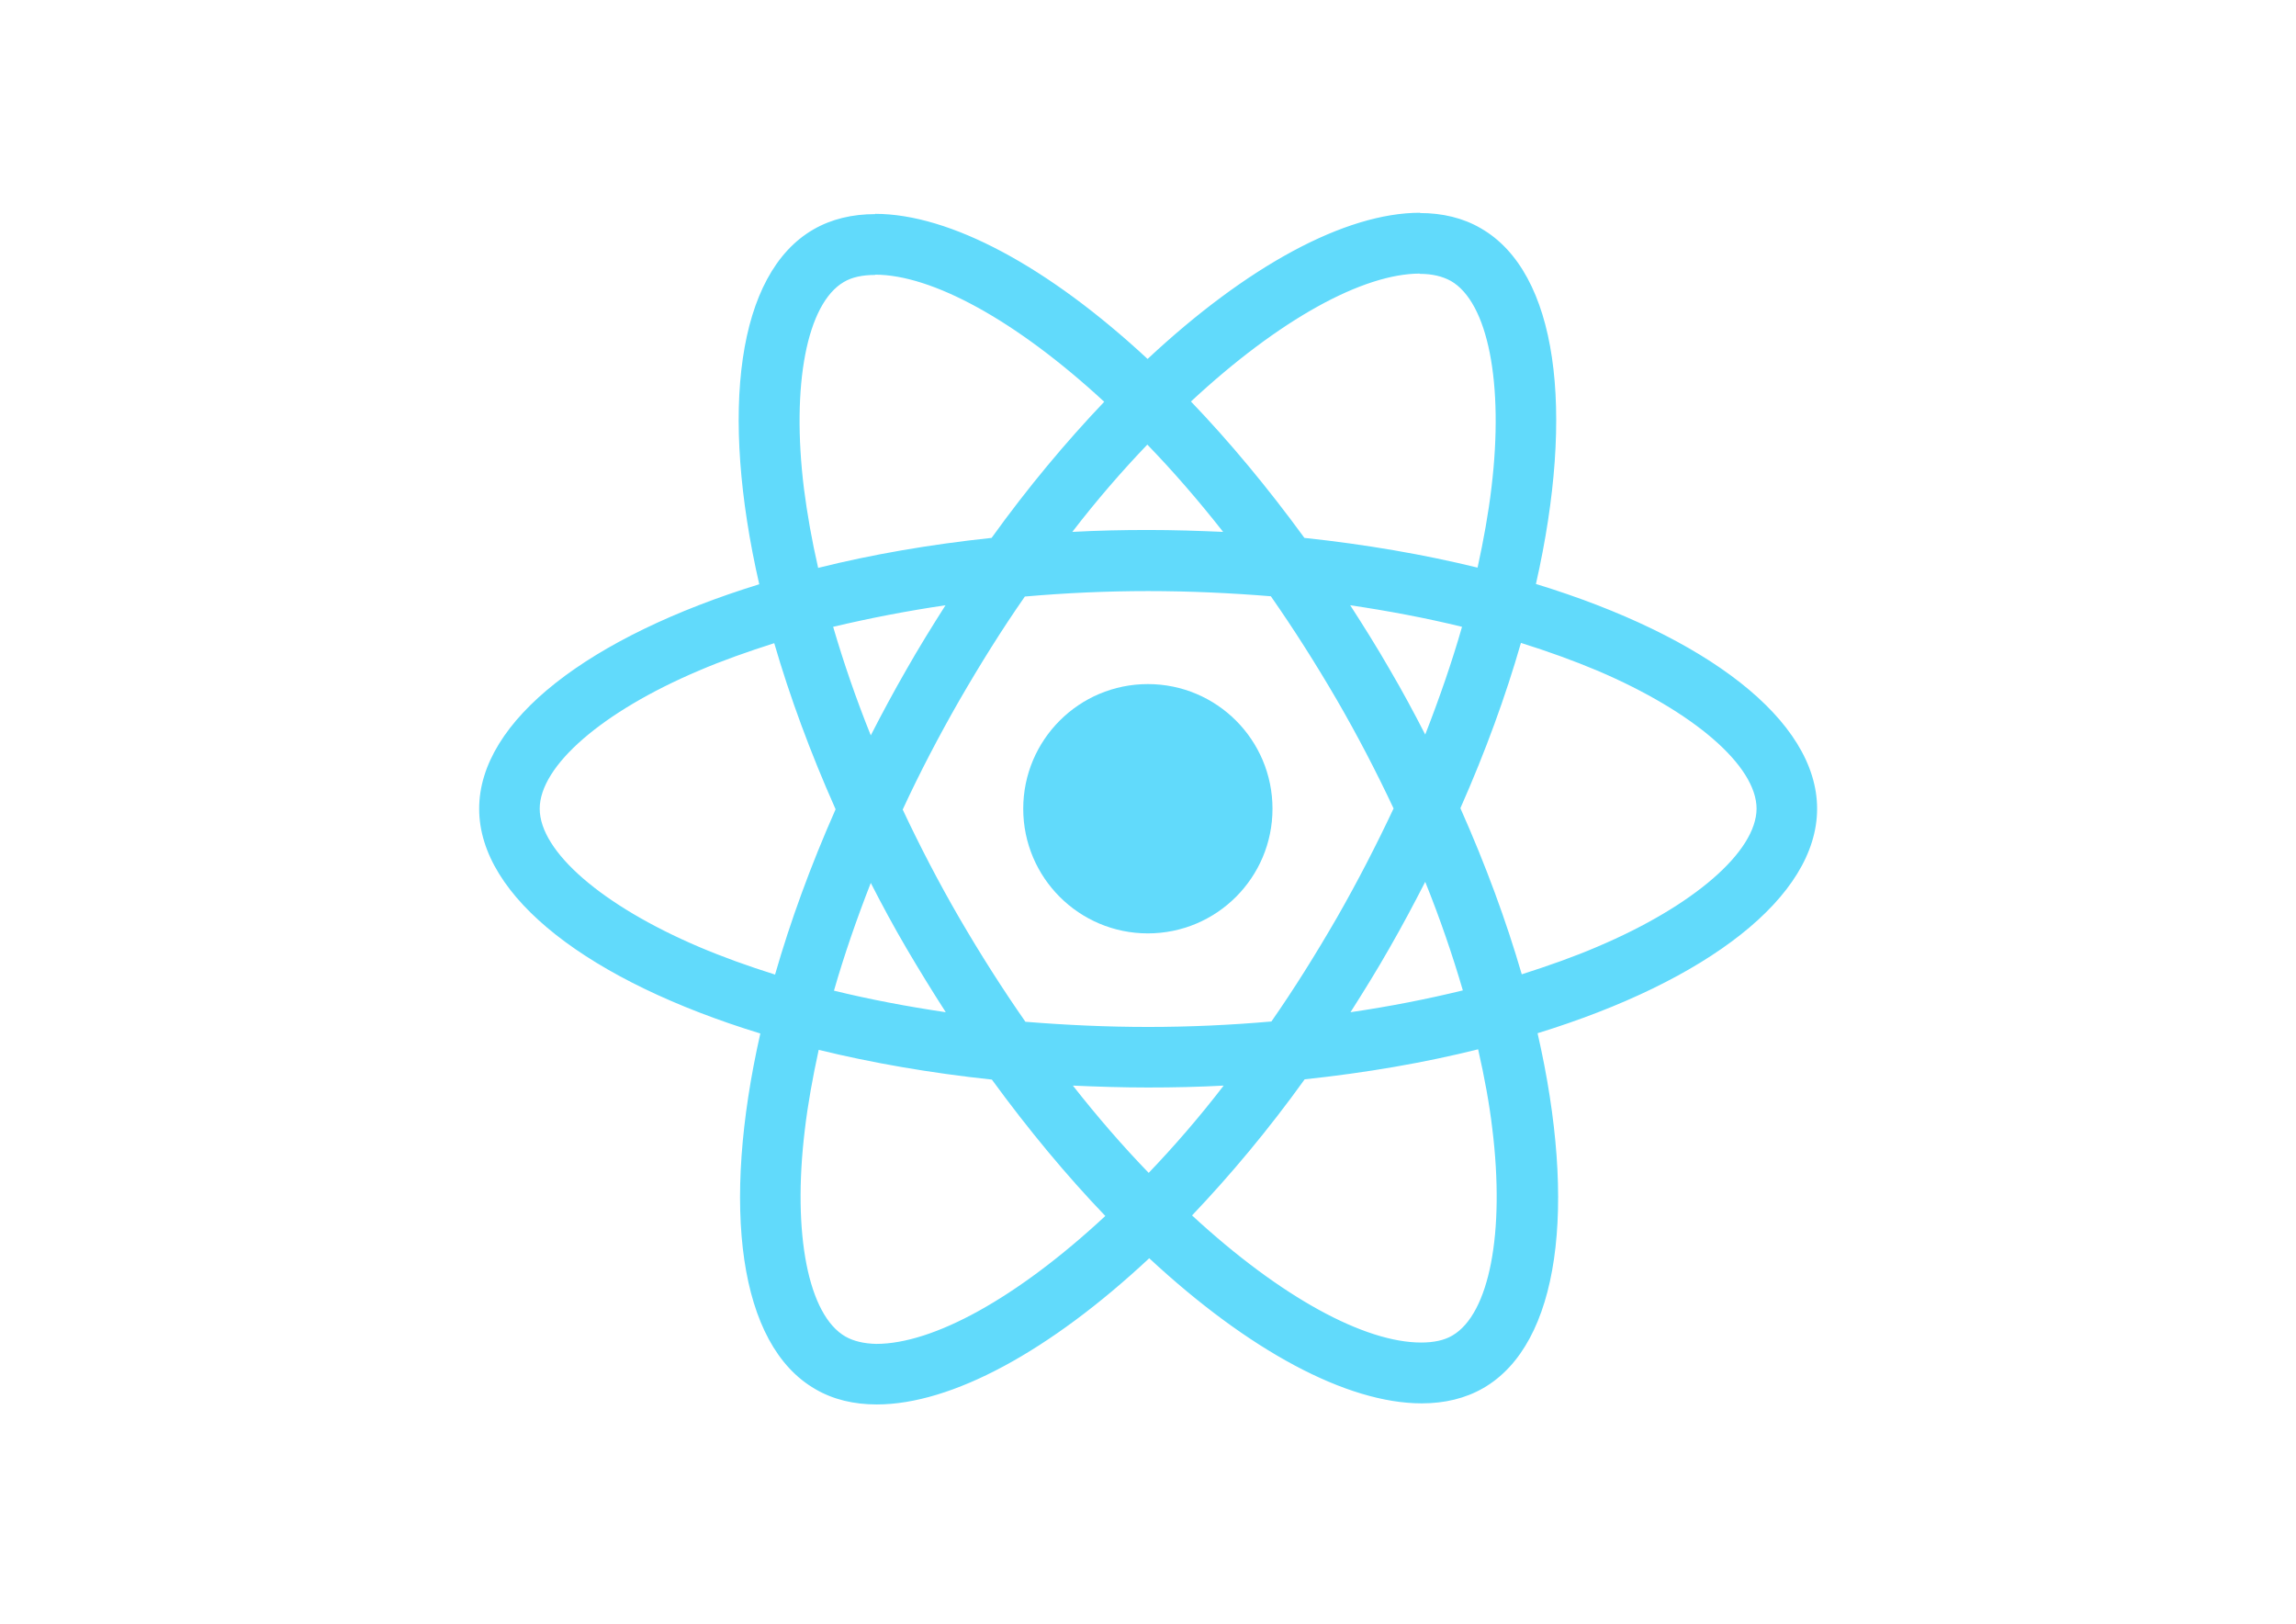
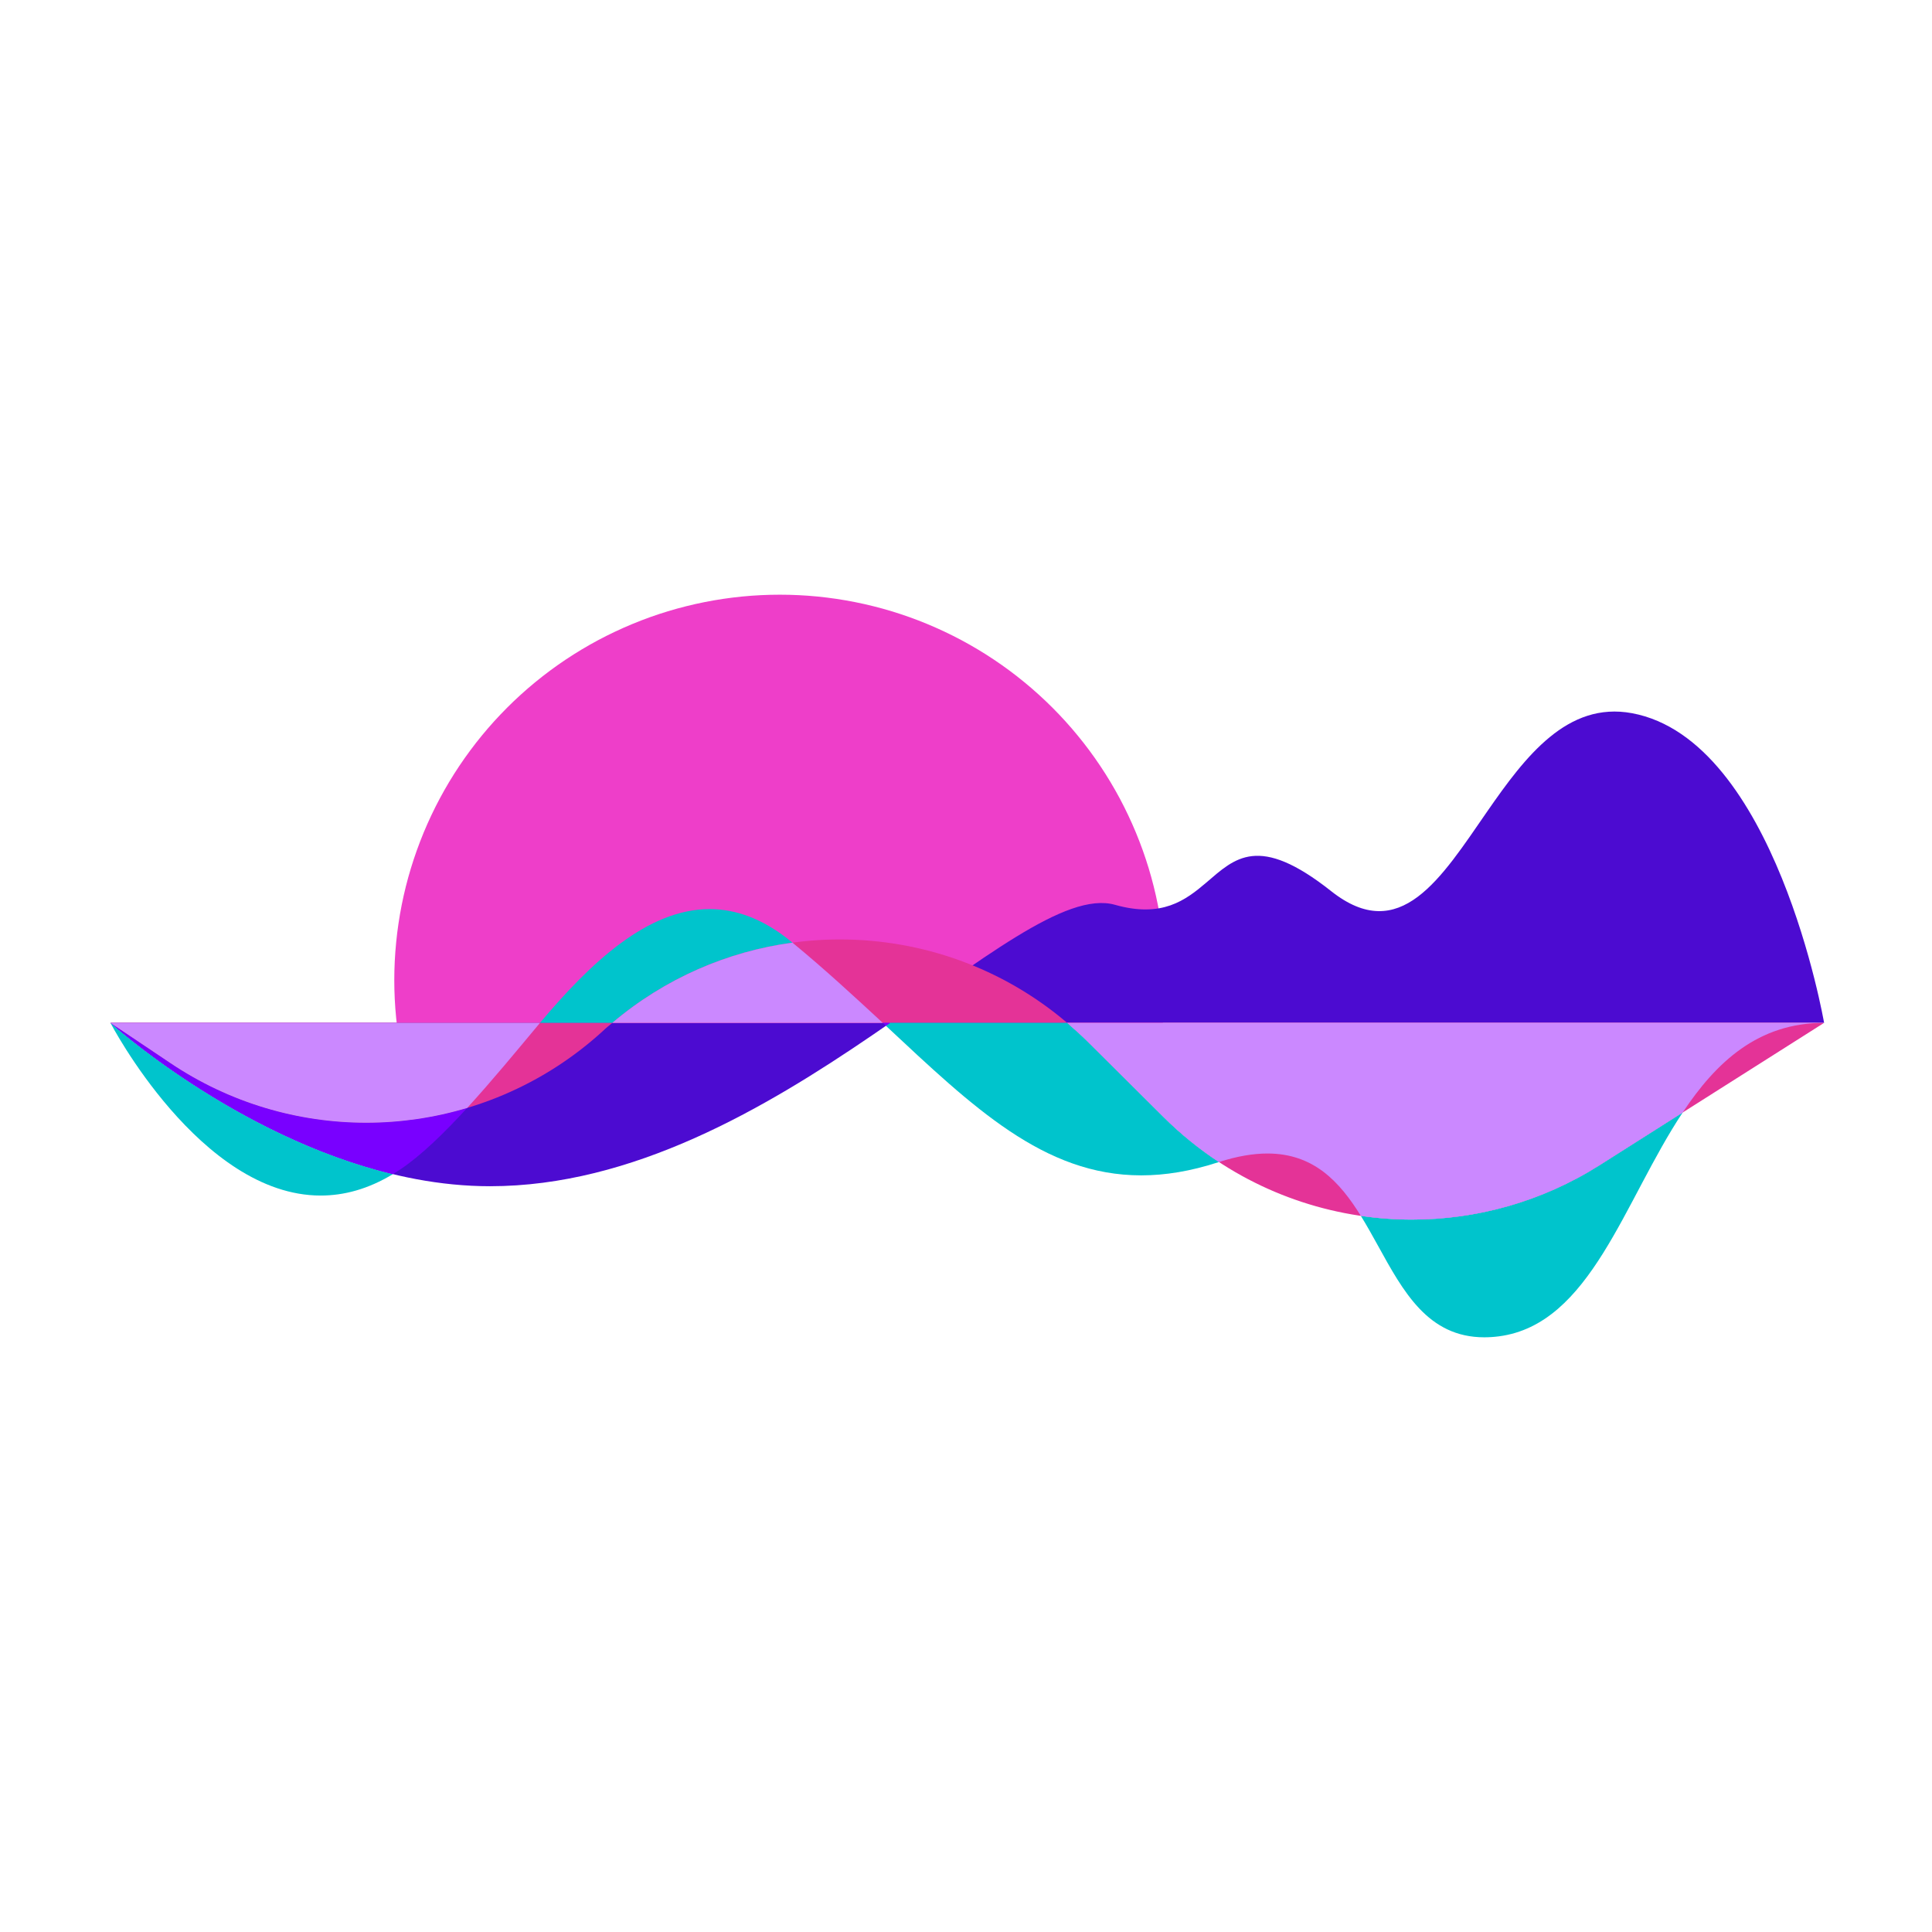
- <svg xmlns="http://www.w3.org/2000/svg" viewBox="0 0 841.9 595.3">
-   <g fill="#61DAFB">
-     <path d="M666.3 296.5c0-32.5-40.7-63.3-103.1-82.4 14.4-63.6 8-114.2-20.2-130.4-6.5-3.8-14.1-5.6-22.4-5.6v22.3c4.6 0 8.3.9 11.4 2.6 13.6 7.8 19.5 37.5 14.9 75.7-1.1 9.4-2.9 19.3-5.1 29.4-19.6-4.8-41-8.5-63.5-10.9-13.5-18.5-27.5-35.3-41.6-50 32.6-30.3 63.2-46.9 84-46.9V78c-27.5 0-63.5 19.6-99.9 53.6-36.4-33.8-72.4-53.2-99.9-53.2v22.3c20.7 0 51.4 16.5 84 46.6-14 14.7-28 31.4-41.3 49.9-22.6 2.4-44 6.1-63.6 11-2.3-10-4-19.7-5.2-29-4.7-38.2 1.1-67.9 14.6-75.8 3-1.8 6.9-2.6 11.5-2.6V78.5c-8.4 0-16 1.8-22.6 5.6-28.1 16.2-34.4 66.7-19.9 130.1-62.2 19.2-102.7 49.9-102.7 82.3 0 32.5 40.7 63.3 103.1 82.4-14.4 63.6-8 114.2 20.2 130.4 6.5 3.8 14.1 5.6 22.5 5.6 27.5 0 63.5-19.6 99.9-53.6 36.4 33.8 72.4 53.2 99.9 53.2 8.4 0 16-1.8 22.6-5.6 28.1-16.2 34.4-66.7 19.9-130.1 62-19.1 102.5-49.9 102.5-82.3zm-130.2-66.7c-3.7 12.9-8.3 26.2-13.5 39.5-4.1-8-8.4-16-13.1-24-4.6-8-9.5-15.8-14.4-23.4 14.2 2.1 27.9 4.7 41 7.9zm-45.8 106.5c-7.8 13.5-15.8 26.3-24.1 38.2-14.9 1.3-30 2-45.2 2-15.1 0-30.2-.7-45-1.9-8.3-11.9-16.4-24.6-24.2-38-7.6-13.1-14.5-26.4-20.8-39.8 6.2-13.4 13.2-26.8 20.7-39.9 7.8-13.5 15.8-26.3 24.1-38.2 14.9-1.3 30-2 45.2-2 15.1 0 30.2.7 45 1.9 8.3 11.9 16.4 24.6 24.2 38 7.6 13.1 14.5 26.4 20.8 39.8-6.3 13.4-13.2 26.8-20.7 39.9zm32.3-13c5.4 13.4 10 26.8 13.8 39.8-13.1 3.2-26.9 5.9-41.2 8 4.9-7.7 9.8-15.6 14.4-23.7 4.6-8 8.9-16.1 13-24.1zM421.2 430c-9.3-9.6-18.6-20.3-27.8-32 9 .4 18.2.7 27.5.7 9.4 0 18.7-.2 27.8-.7-9 11.7-18.3 22.4-27.5 32zm-74.4-58.9c-14.2-2.1-27.9-4.7-41-7.9 3.7-12.9 8.3-26.2 13.5-39.5 4.1 8 8.4 16 13.1 24 4.7 8 9.5 15.8 14.4 23.4zM420.7 163c9.3 9.6 18.6 20.3 27.8 32-9-.4-18.2-.7-27.5-.7-9.4 0-18.7.2-27.8.7 9-11.7 18.3-22.4 27.5-32zm-74 58.9c-4.9 7.7-9.8 15.6-14.4 23.7-4.6 8-8.9 16-13 24-5.4-13.4-10-26.8-13.8-39.8 13.1-3.1 26.9-5.8 41.2-7.9zm-90.5 125.2c-35.4-15.1-58.3-34.9-58.3-50.6 0-15.7 22.9-35.6 58.3-50.6 8.6-3.7 18-7 27.7-10.1 5.7 19.6 13.2 40 22.5 60.9-9.2 20.8-16.6 41.1-22.2 60.6-9.9-3.1-19.3-6.5-28-10.2zM310 490c-13.6-7.8-19.5-37.5-14.9-75.7 1.1-9.4 2.9-19.3 5.1-29.4 19.6 4.8 41 8.5 63.5 10.9 13.5 18.5 27.5 35.3 41.6 50-32.6 30.3-63.2 46.9-84 46.9-4.5-.1-8.3-1-11.3-2.7zm237.2-76.2c4.7 38.2-1.1 67.9-14.6 75.8-3 1.8-6.9 2.6-11.5 2.6-20.7 0-51.4-16.5-84-46.6 14-14.7 28-31.4 41.3-49.9 22.6-2.4 44-6.1 63.6-11 2.3 10.1 4.1 19.8 5.2 29.1zm38.5-66.7c-8.6 3.7-18 7-27.7 10.1-5.7-19.6-13.2-40-22.5-60.9 9.2-20.8 16.6-41.1 22.2-60.6 9.9 3.1 19.3 6.5 28.1 10.2 35.4 15.1 58.3 34.9 58.3 50.6-.1 15.7-23 35.6-58.4 50.6zM320.8 78.4z" />
-     <circle cx="420.9" cy="296.5" r="45.7" />
-     <path d="M520.5 78.1z" />
+ <svg xmlns="http://www.w3.org/2000/svg" width="375pt" height="375pt" viewBox="0 0 375 375" version="1.2">
+   <defs>
+     <clipPath id="clip1">
+       <path d="M 76.531 115.43 L 226.18 115.43 L 226.18 198.93 L 76.531 198.93 Z M 76.531 115.43 " />
+     </clipPath>
+     <clipPath id="clip2">
+       <path d="M 21.434 138.113 L 354.055 138.113 L 354.055 230.516 L 21.434 230.516 Z M 21.434 138.113 " />
+     </clipPath>
+     <clipPath id="clip3">
+       <path d="M 21.434 182 L 354.055 182 L 354.055 237 L 21.434 237 Z M 21.434 182 " />
+     </clipPath>
+     <clipPath id="clip4">
+       <path d="M 21.434 176 L 153.902 176 L 153.902 232.176 L 21.434 232.176 Z M 21.434 176 " />
+     </clipPath>
+     <clipPath id="clip5">
+       <path d="M 21.434 198.141 L 90.781 198.141 L 90.781 228 L 21.434 228 Z M 21.434 198.141 " />
+     </clipPath>
+     <clipPath id="clip6">
+       <path d="M 264 215 L 327 215 L 327 259.57 L 264 259.57 Z M 264 215 " />
+     </clipPath>
+     <clipPath id="clip7">
+       <path d="M 21.434 182.367 L 354.055 182.367 L 354.055 237 L 21.434 237 Z M 21.434 182.367 " />
+     </clipPath>
+   </defs>
+   <g id="surface1">
+     <g clip-path="url(#clip1)" clip-rule="nonzero">
+       <path style=" stroke:none;fill-rule:nonzero;fill:rgb(93.329%,24.309%,78.819%);fill-opacity:1;" d="M 226.18 190.254 C 226.18 191.477 226.152 192.703 226.09 193.926 C 226.031 195.148 225.941 196.367 225.82 197.586 C 225.699 198.805 225.551 200.02 225.371 201.23 C 225.191 202.441 224.984 203.648 224.742 204.852 C 224.504 206.051 224.238 207.246 223.938 208.434 C 223.641 209.621 223.316 210.801 222.961 211.973 C 222.605 213.145 222.219 214.309 221.809 215.461 C 221.395 216.613 220.953 217.754 220.484 218.887 C 220.016 220.02 219.52 221.137 218.996 222.246 C 218.473 223.352 217.922 224.445 217.348 225.523 C 216.77 226.605 216.164 227.672 215.535 228.719 C 214.906 229.77 214.25 230.805 213.57 231.824 C 212.891 232.84 212.188 233.844 211.457 234.824 C 210.727 235.809 209.973 236.773 209.195 237.723 C 208.422 238.668 207.621 239.594 206.797 240.504 C 205.977 241.41 205.133 242.297 204.266 243.16 C 203.398 244.027 202.512 244.871 201.605 245.695 C 200.699 246.516 199.773 247.316 198.824 248.094 C 197.879 248.871 196.914 249.625 195.93 250.352 C 194.945 251.082 193.945 251.785 192.926 252.469 C 191.91 253.148 190.875 253.801 189.824 254.434 C 188.773 255.062 187.707 255.664 186.629 256.242 C 185.551 256.82 184.457 257.371 183.348 257.895 C 182.242 258.418 181.121 258.914 179.992 259.383 C 178.859 259.852 177.719 260.289 176.566 260.703 C 175.41 261.117 174.25 261.5 173.078 261.855 C 171.906 262.211 170.727 262.539 169.539 262.836 C 168.352 263.133 167.156 263.402 165.953 263.641 C 164.754 263.879 163.547 264.09 162.336 264.27 C 161.125 264.449 159.91 264.598 158.691 264.719 C 157.473 264.836 156.25 264.926 155.027 264.988 C 153.805 265.047 152.582 265.078 151.355 265.078 C 150.133 265.078 148.91 265.047 147.684 264.988 C 146.461 264.926 145.242 264.836 144.023 264.719 C 142.805 264.598 141.59 264.449 140.379 264.27 C 139.168 264.09 137.961 263.879 136.758 263.641 C 135.559 263.402 134.363 263.133 133.176 262.836 C 131.988 262.539 130.809 262.211 129.637 261.855 C 128.465 261.5 127.301 261.117 126.148 260.703 C 124.996 260.289 123.855 259.852 122.723 259.383 C 121.59 258.914 120.473 258.418 119.367 257.895 C 118.258 257.371 117.164 256.82 116.086 256.242 C 115.004 255.664 113.941 255.062 112.891 254.434 C 111.84 253.801 110.805 253.148 109.785 252.469 C 108.77 251.785 107.766 251.082 106.785 250.352 C 105.801 249.625 104.836 248.871 103.887 248.094 C 102.941 247.316 102.016 246.516 101.109 245.695 C 100.199 244.871 99.312 244.027 98.449 243.16 C 97.582 242.297 96.738 241.41 95.914 240.504 C 95.094 239.594 94.293 238.668 93.516 237.723 C 92.738 236.773 91.988 235.809 91.258 234.824 C 90.527 233.844 89.824 232.84 89.141 231.824 C 88.461 230.805 87.809 229.77 87.176 228.719 C 86.547 227.672 85.945 226.605 85.367 225.523 C 84.789 224.445 84.238 223.352 83.715 222.246 C 83.191 221.137 82.695 220.02 82.227 218.887 C 81.758 217.754 81.32 216.613 80.906 215.461 C 80.492 214.309 80.109 213.145 79.754 211.973 C 79.398 210.801 79.07 209.621 78.773 208.434 C 78.477 207.246 78.207 206.051 77.969 204.852 C 77.73 203.648 77.523 202.441 77.344 201.23 C 77.164 200.02 77.012 198.805 76.895 197.586 C 76.773 196.367 76.684 195.148 76.621 193.926 C 76.562 192.703 76.531 191.477 76.531 190.254 C 76.531 189.027 76.562 187.805 76.621 186.582 C 76.684 185.359 76.773 184.137 76.895 182.918 C 77.012 181.699 77.164 180.484 77.344 179.273 C 77.523 178.062 77.73 176.855 77.969 175.656 C 78.207 174.453 78.477 173.262 78.773 172.07 C 79.07 170.883 79.398 169.703 79.754 168.531 C 80.109 167.359 80.492 166.199 80.906 165.047 C 81.32 163.891 81.758 162.75 82.227 161.617 C 82.695 160.488 83.191 159.367 83.715 158.262 C 84.238 157.152 84.789 156.062 85.367 154.98 C 85.945 153.902 86.547 152.836 87.176 151.785 C 87.809 150.734 88.461 149.699 89.141 148.684 C 89.824 147.664 90.527 146.664 91.258 145.68 C 91.988 144.695 92.738 143.73 93.516 142.785 C 94.293 141.84 95.094 140.91 95.914 140.004 C 96.738 139.098 97.582 138.211 98.449 137.344 C 99.312 136.477 100.199 135.633 101.109 134.812 C 102.016 133.988 102.941 133.191 103.887 132.414 C 104.836 131.637 105.801 130.883 106.785 130.152 C 107.766 129.422 108.77 128.719 109.785 128.039 C 110.805 127.359 111.84 126.703 112.891 126.074 C 113.941 125.445 115.004 124.84 116.086 124.262 C 117.164 123.688 118.258 123.137 119.367 122.613 C 120.473 122.09 121.59 121.594 122.723 121.125 C 123.855 120.656 124.996 120.215 126.148 119.801 C 127.301 119.391 128.465 119.004 129.637 118.648 C 130.809 118.293 131.988 117.969 133.176 117.672 C 134.363 117.375 135.559 117.105 136.758 116.867 C 137.961 116.629 139.168 116.418 140.379 116.238 C 141.59 116.059 142.805 115.91 144.023 115.789 C 145.242 115.668 146.461 115.578 147.684 115.52 C 148.91 115.457 150.133 115.43 151.355 115.43 C 152.582 115.43 153.805 115.457 155.027 115.52 C 156.25 115.578 157.473 115.668 158.691 115.789 C 159.91 115.91 161.125 116.059 162.336 116.238 C 163.547 116.418 164.754 116.629 165.953 116.867 C 167.156 117.105 168.352 117.375 169.539 117.672 C 170.727 117.969 171.906 118.293 173.078 118.648 C 174.25 119.004 175.41 119.391 176.566 119.801 C 177.719 120.215 178.859 120.656 179.992 121.125 C 181.121 121.594 182.242 122.09 183.348 122.613 C 184.457 123.137 185.551 123.688 186.629 124.262 C 187.707 124.84 188.773 125.445 189.824 126.074 C 190.875 126.703 191.91 127.359 192.926 128.039 C 193.945 128.719 194.945 129.422 195.93 130.152 C 196.914 130.883 197.879 131.637 198.824 132.414 C 199.773 133.191 200.699 133.988 201.605 134.812 C 202.512 135.633 203.398 136.477 204.266 137.344 C 205.133 138.211 205.977 139.098 206.797 140.004 C 207.621 140.91 208.422 141.84 209.195 142.785 C 209.973 143.73 210.727 144.695 211.457 145.68 C 212.188 146.664 212.891 147.664 213.57 148.684 C 214.25 149.699 214.906 150.734 215.535 151.785 C 216.164 152.836 216.77 153.902 217.348 154.98 C 217.922 156.062 218.473 157.152 218.996 158.262 C 219.52 159.367 220.016 160.488 220.484 161.617 C 220.953 162.75 221.395 163.891 221.809 165.047 C 222.219 166.199 222.605 167.359 222.961 168.531 C 223.316 169.703 223.641 170.883 223.938 172.07 C 224.238 173.262 224.504 174.453 224.742 175.656 C 224.984 176.855 225.191 178.062 225.371 179.273 C 225.551 180.484 225.699 181.699 225.82 182.918 C 225.941 184.137 226.031 185.359 226.09 186.582 C 226.152 187.805 226.18 189.027 226.18 190.254 Z M 226.18 190.254 " />
+     </g>
+     <g clip-path="url(#clip2)" clip-rule="nonzero">
+       <path style=" stroke:none;fill-rule:nonzero;fill:rgb(29.799%,4.309%,81.96%);fill-opacity:1;" d="M 95.102 230.246 C 150.496 230.246 197.336 170.148 216.438 175.629 C 225.531 178.199 230.094 174.754 234.129 171.32 C 239.703 166.555 244.254 161.789 258.379 172.973 C 271.754 183.551 279.66 170.516 288.684 157.48 C 296.082 146.797 304.234 136.113 316.766 138.43 C 344.59 143.586 354.055 198.535 354.055 198.535 L 21.434 198.535 C 21.434 198.535 56.48 230.246 95.102 230.246 " />
+     </g>
+     <g clip-path="url(#clip3)" clip-rule="nonzero">
+       <path style=" stroke:none;fill-rule:nonzero;fill:rgb(89.409%,20%,59.219%);fill-opacity:1;" d="M 33.062 206.336 C 59.141 223.855 93.855 221.281 117.027 200.113 C 117.609 199.531 118.273 199.031 118.852 198.535 L 21.434 198.535 L 33.062 206.336 M 225.824 216.797 C 248.414 239.293 283.547 243.195 310.453 226.18 L 354.055 198.535 L 207.137 198.535 C 208.465 199.695 209.879 200.941 211.125 202.188 L 225.824 216.797 M 118.852 198.535 L 207.137 198.535 C 181.891 177.035 144.434 176.867 118.852 198.535 " />
+     </g>
+     <g clip-path="url(#clip4)" clip-rule="nonzero">
+       <path style=" stroke:none;fill-rule:nonzero;fill:rgb(0%,76.859%,79.999%);fill-opacity:1;" d="M 137.738 176.457 C 142.855 176.457 148.137 178.332 153.57 182.766 L 153.816 182.969 C 141.285 184.664 129.117 189.844 118.852 198.535 L 104.816 198.535 C 114.758 186.68 125.797 176.449 137.738 176.457 M 21.434 198.535 C 21.434 198.535 45.785 220.566 76.258 227.902 C 71.422 230.828 66.73 232.055 62.246 232.055 C 38.859 232.055 21.434 198.535 21.434 198.535 " />
+     </g>
+     <g clip-path="url(#clip5)" clip-rule="nonzero">
+       <path style=" stroke:none;fill-rule:nonzero;fill:rgb(47.449%,0%,100%);fill-opacity:1;" d="M 21.434 198.535 L 33.062 206.336 C 44.621 214.102 57.879 217.922 71.074 217.922 C 77.691 217.922 84.305 216.957 90.676 215.051 C 86.133 220.008 81.672 224.336 77.66 227.008 C 77.195 227.32 76.723 227.621 76.258 227.902 C 45.785 220.566 21.434 198.535 21.434 198.535 " />
+     </g>
+     <path style=" stroke:none;fill-rule:nonzero;fill:rgb(0%,76.859%,79.999%);fill-opacity:1;" d="M 172.785 198.535 L 207.137 198.535 C 208.465 199.695 209.879 200.941 211.125 202.188 L 225.824 216.797 C 229.16 220.125 232.773 223.043 236.594 225.551 C 236.555 225.566 236.504 225.582 236.453 225.594 C 231.082 227.344 226.141 228.137 221.504 228.137 C 202.602 228.137 188.855 214.895 171.957 199.109 C 172.23 198.918 172.512 198.727 172.785 198.535 " />
+     <path style=" stroke:none;fill-rule:nonzero;fill:rgb(47.449%,0%,100%);fill-opacity:1;" d="M 171.34 198.535 L 172.785 198.535 C 172.512 198.727 172.23 198.918 171.957 199.109 C 171.75 198.918 171.551 198.727 171.34 198.535 " />
+     <g clip-path="url(#clip6)" clip-rule="nonzero">
+       <path style=" stroke:none;fill-rule:nonzero;fill:rgb(0%,76.859%,79.999%);fill-opacity:1;" d="M 326.605 215.938 C 315.211 233.086 308.734 257.059 290.934 259.383 C 289.941 259.512 289 259.57 288.094 259.57 C 277.152 259.57 272.359 250.652 267.434 241.73 C 266.359 239.793 265.289 237.852 264.137 235.996 C 267.422 236.48 270.738 236.723 274.062 236.723 C 286.617 236.723 299.246 233.266 310.453 226.18 L 326.605 215.938 " />
+     </g>
+     <g clip-path="url(#clip7)" clip-rule="nonzero">
+       <path style=" stroke:none;fill-rule:nonzero;fill:rgb(79.61%,53.329%,100%);fill-opacity:1;" d="M 153.816 182.969 C 160.195 188.215 165.926 193.535 171.34 198.535 L 118.852 198.535 C 129.117 189.844 141.285 184.664 153.816 182.969 M 21.434 198.535 L 104.816 198.535 C 100.309 203.938 95.449 209.844 90.676 215.051 C 84.305 216.957 77.691 217.922 71.074 217.922 C 57.879 217.922 44.621 214.102 33.062 206.336 L 21.434 198.535 M 171.34 198.535 L 207.137 198.535 L 171.34 198.535 M 207.137 198.535 L 354.055 198.535 C 341.262 198.535 333.129 206.117 326.605 215.938 L 310.453 226.18 C 299.246 233.266 286.617 236.723 274.062 236.723 C 270.738 236.723 267.422 236.48 264.137 235.996 C 260.016 229.352 254.973 223.895 246.012 223.895 C 243.273 223.895 240.156 224.406 236.594 225.551 C 232.773 223.043 229.16 220.125 225.824 216.797 L 211.125 202.188 C 209.879 200.941 208.465 199.695 207.137 198.535 " />
+     </g>
  </g>
</svg>
